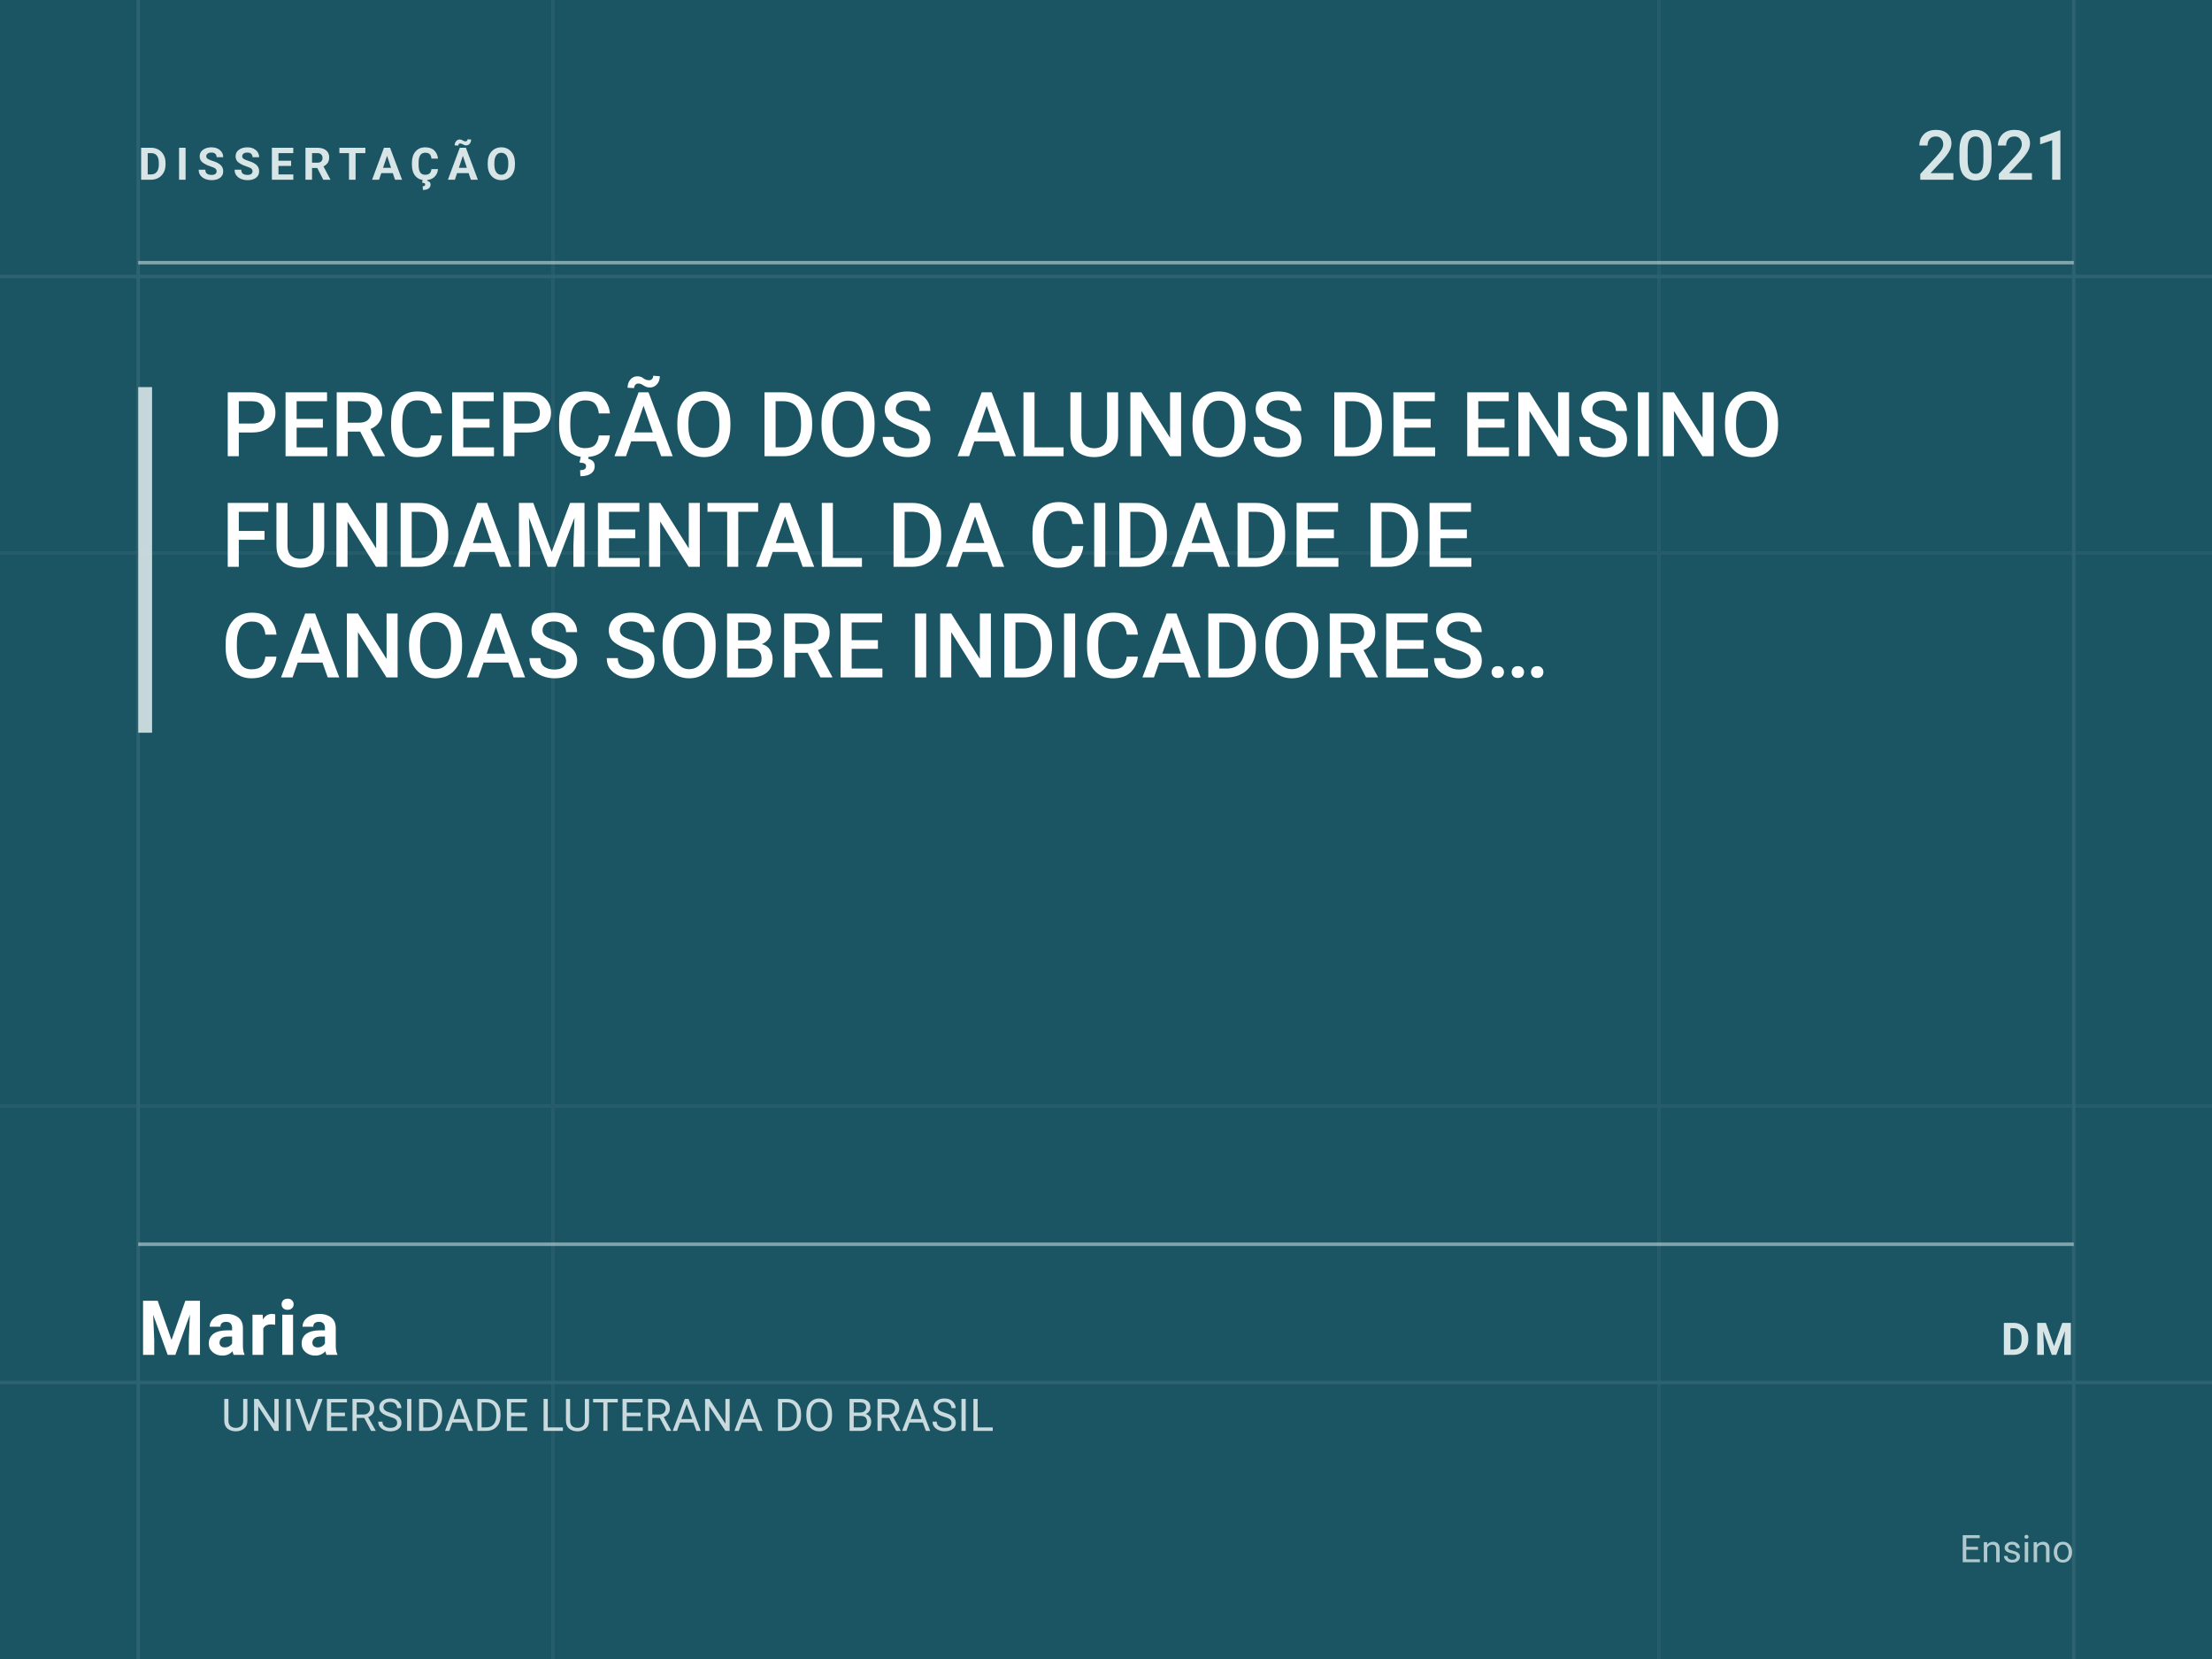
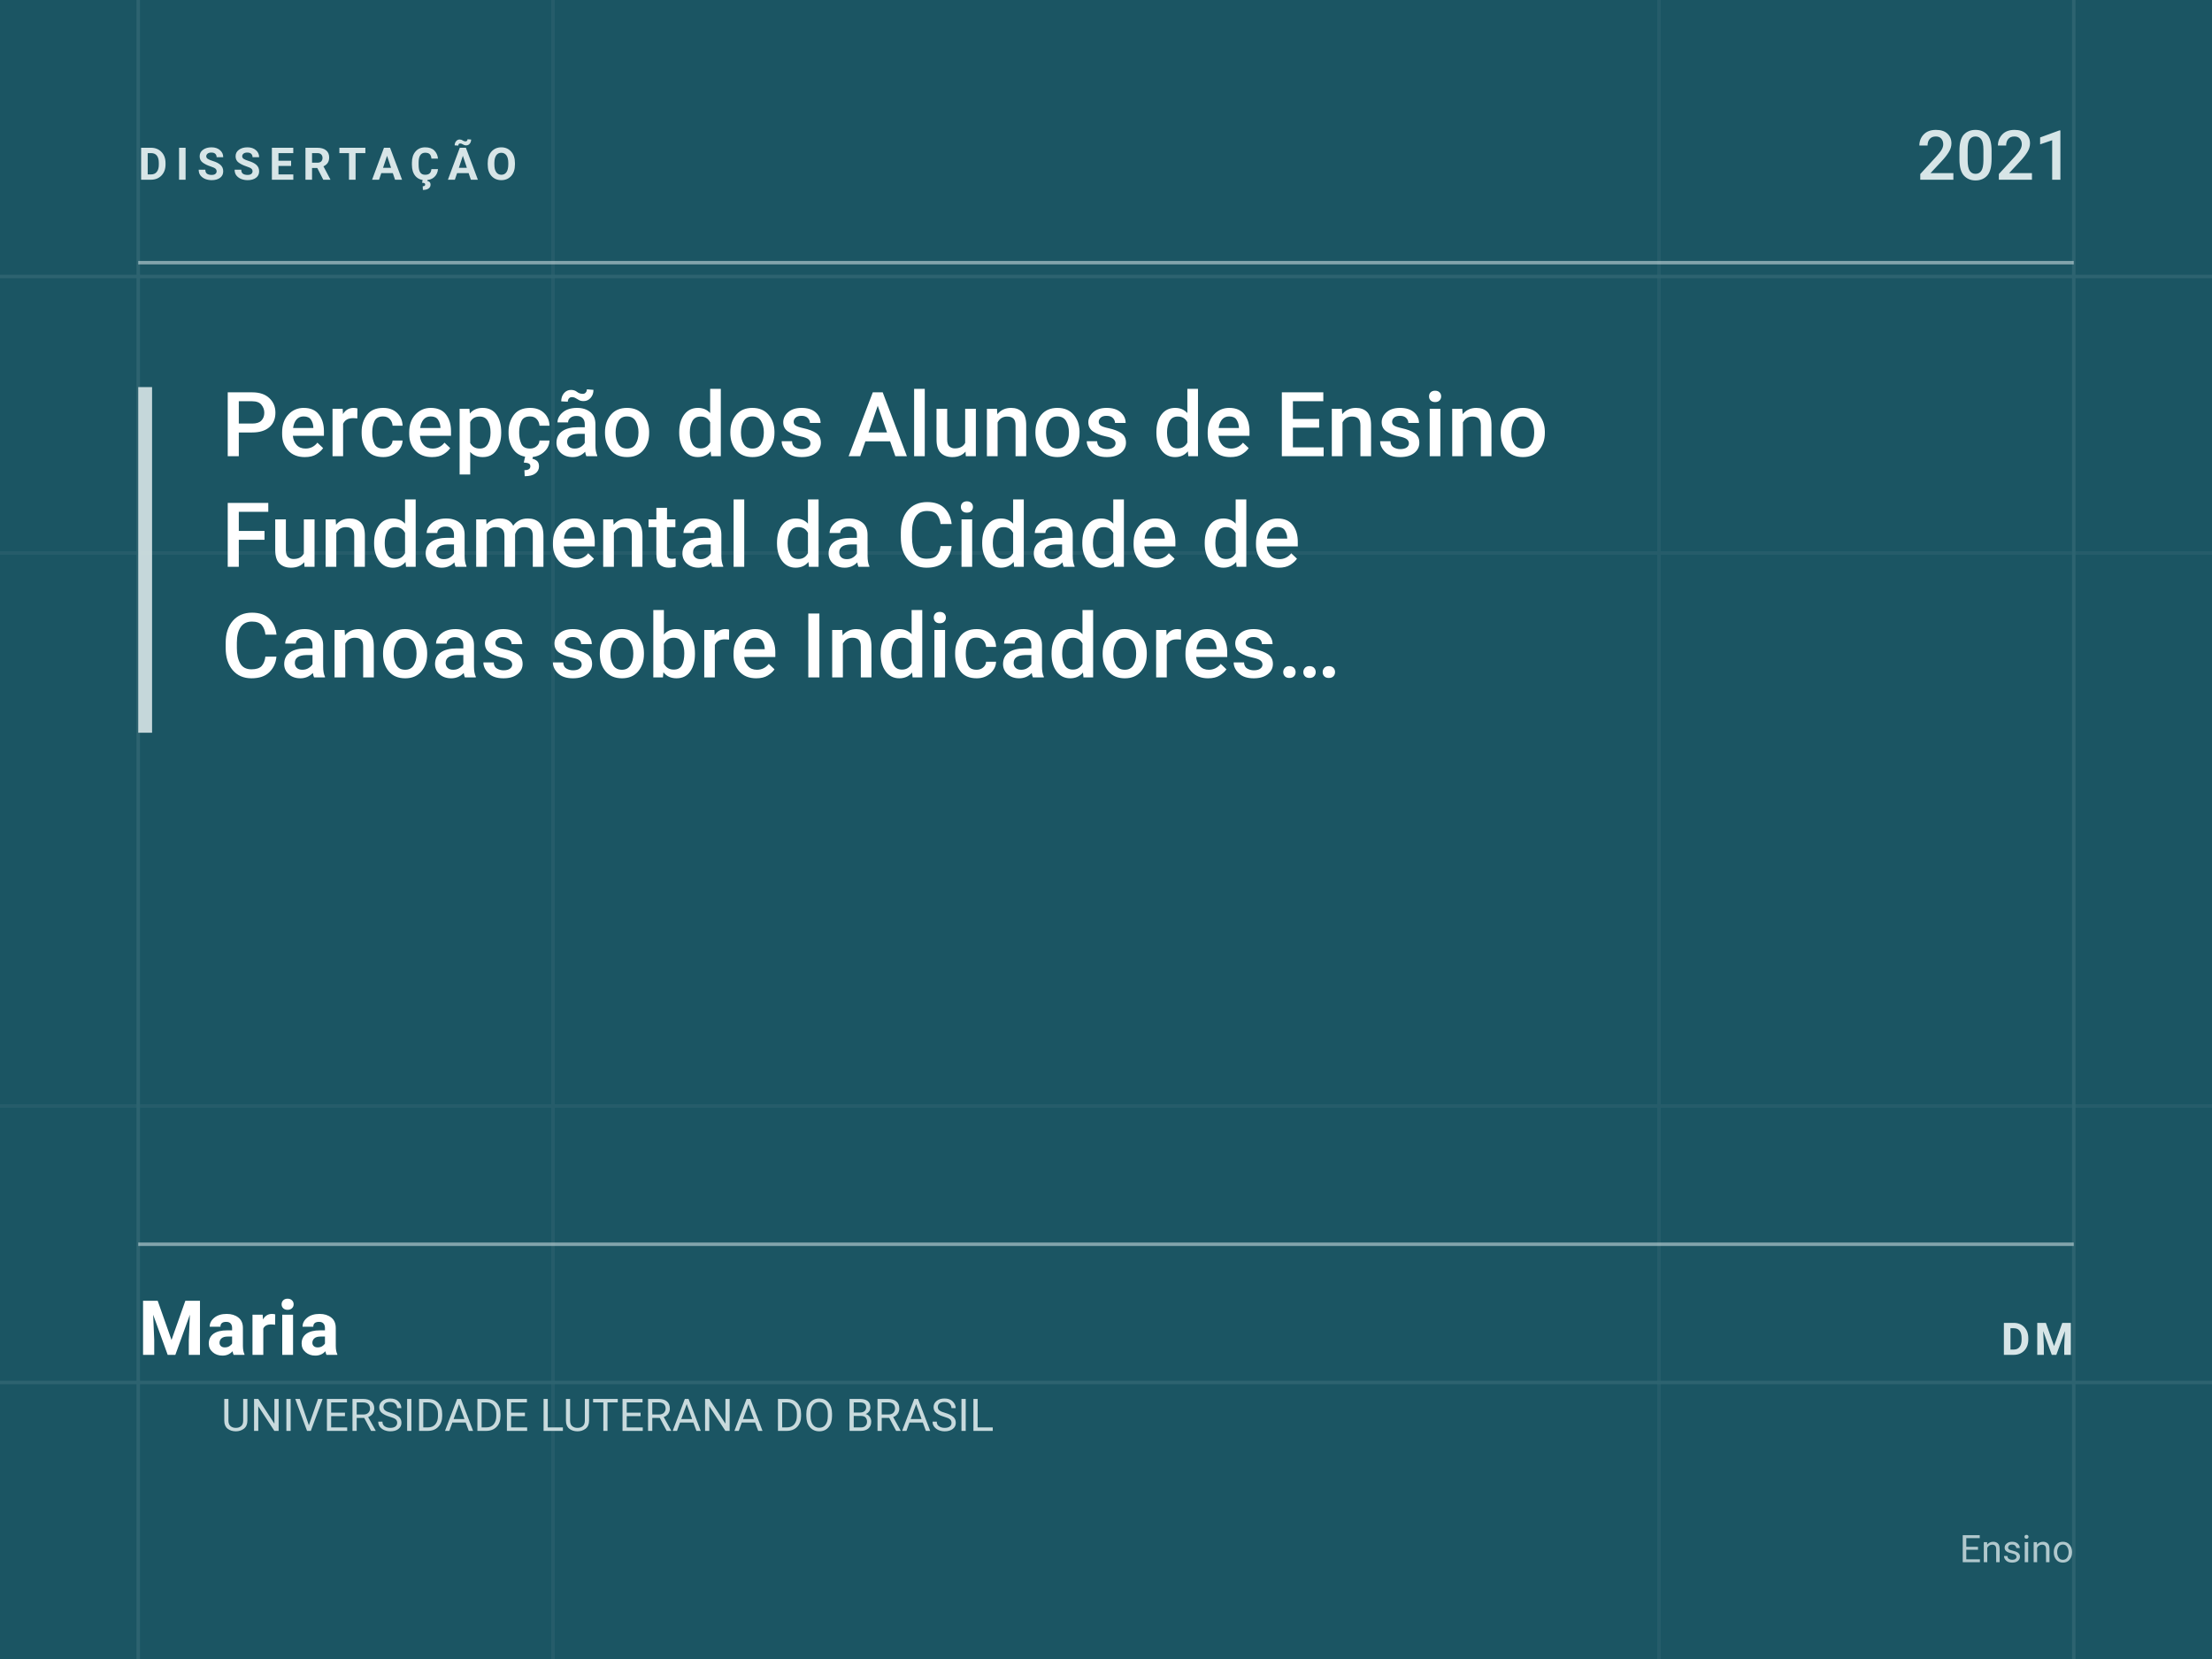
- <svg xmlns="http://www.w3.org/2000/svg" viewBox="0 0 640 480" width="640" height="480" role="img" aria-label="PERCEPÇÃO DOS ALUNOS DE ENSINO FUNDAMENTAL DA CIDADE DE CANOAS SOBRE INDICADORES">
+ <svg xmlns="http://www.w3.org/2000/svg" viewBox="0 0 640 480" width="640" height="480" role="img" aria-label="Percepção dos Alunos de Ensino Fundamental da Cidade de Canoas sobre Indicadores">
  <rect width="640" height="480" fill="#1B5563" />
  <g opacity="0.10" stroke="#D7E5E7" stroke-width="1">
    <path d="M0 80H640M0 400H640M40 0V480M600 0V480" />
    <path d="M0 160H640M0 320H640M160 0V480M480 0V480" opacity="0.55" />
  </g>
  <text x="40" y="52" fill="#D7E5E7" font-family="Roboto, Arial, Helvetica, sans-serif" font-size="13" font-weight="700" letter-spacing="2.4">DISSERTAÇÃO</text>
  <text x="600" y="52" text-anchor="end" fill="#D7E5E7" font-family="Roboto, Arial, Helvetica, sans-serif" font-size="20" font-weight="500">2021</text>
  <line x1="40" y1="76" x2="600" y2="76" stroke="#D7E5E7" stroke-width="1" opacity="0.55" />
  <rect x="40" y="112" width="4" height="100" fill="#D7E5E7" opacity="0.9" />
  <text fill="#FFFFFF" font-family="Roboto, Arial, Helvetica, sans-serif" font-size="26" font-weight="500" letter-spacing="0.1">
-     <tspan x="64" y="132">PERCEPÇÃO DOS ALUNOS DE ENSINO</tspan>
-     <tspan x="64" y="164">FUNDAMENTAL DA CIDADE DE</tspan>
-     <tspan x="64" y="196">CANOAS SOBRE INDICADORES…</tspan>
+     <tspan x="64" y="132">Percepção dos Alunos de Ensino</tspan>
+     <tspan x="64" y="164">Fundamental da Cidade de</tspan>
+     <tspan x="64" y="196">Canoas sobre Indicadores…</tspan>
  </text>
  <line x1="40" y1="360" x2="600" y2="360" stroke="#D7E5E7" stroke-width="1" opacity="0.55" />
  <text x="40" y="392" fill="#FFFFFF" font-family="Roboto, Arial, Helvetica, sans-serif" font-size="22" font-weight="600" letter-spacing="0.4">Maria</text>
  <text fill="#D7E5E7" font-family="Roboto, Arial, Helvetica, sans-serif" font-size="13" opacity="0.92">
    <tspan x="64" y="414">UNIVERSIDADE LUTERANA DO BRASIL</tspan>
  </text>
  <text x="600" y="452" text-anchor="end" fill="#D7E5E7" font-family="Roboto, Arial, Helvetica, sans-serif" font-size="11" opacity="0.8">Ensino</text>
  <text x="600" y="392" text-anchor="end" fill="#D7E5E7" font-family="Roboto, Arial, Helvetica, sans-serif" font-size="13" font-weight="700" letter-spacing="1.2">DM</text>
</svg>
